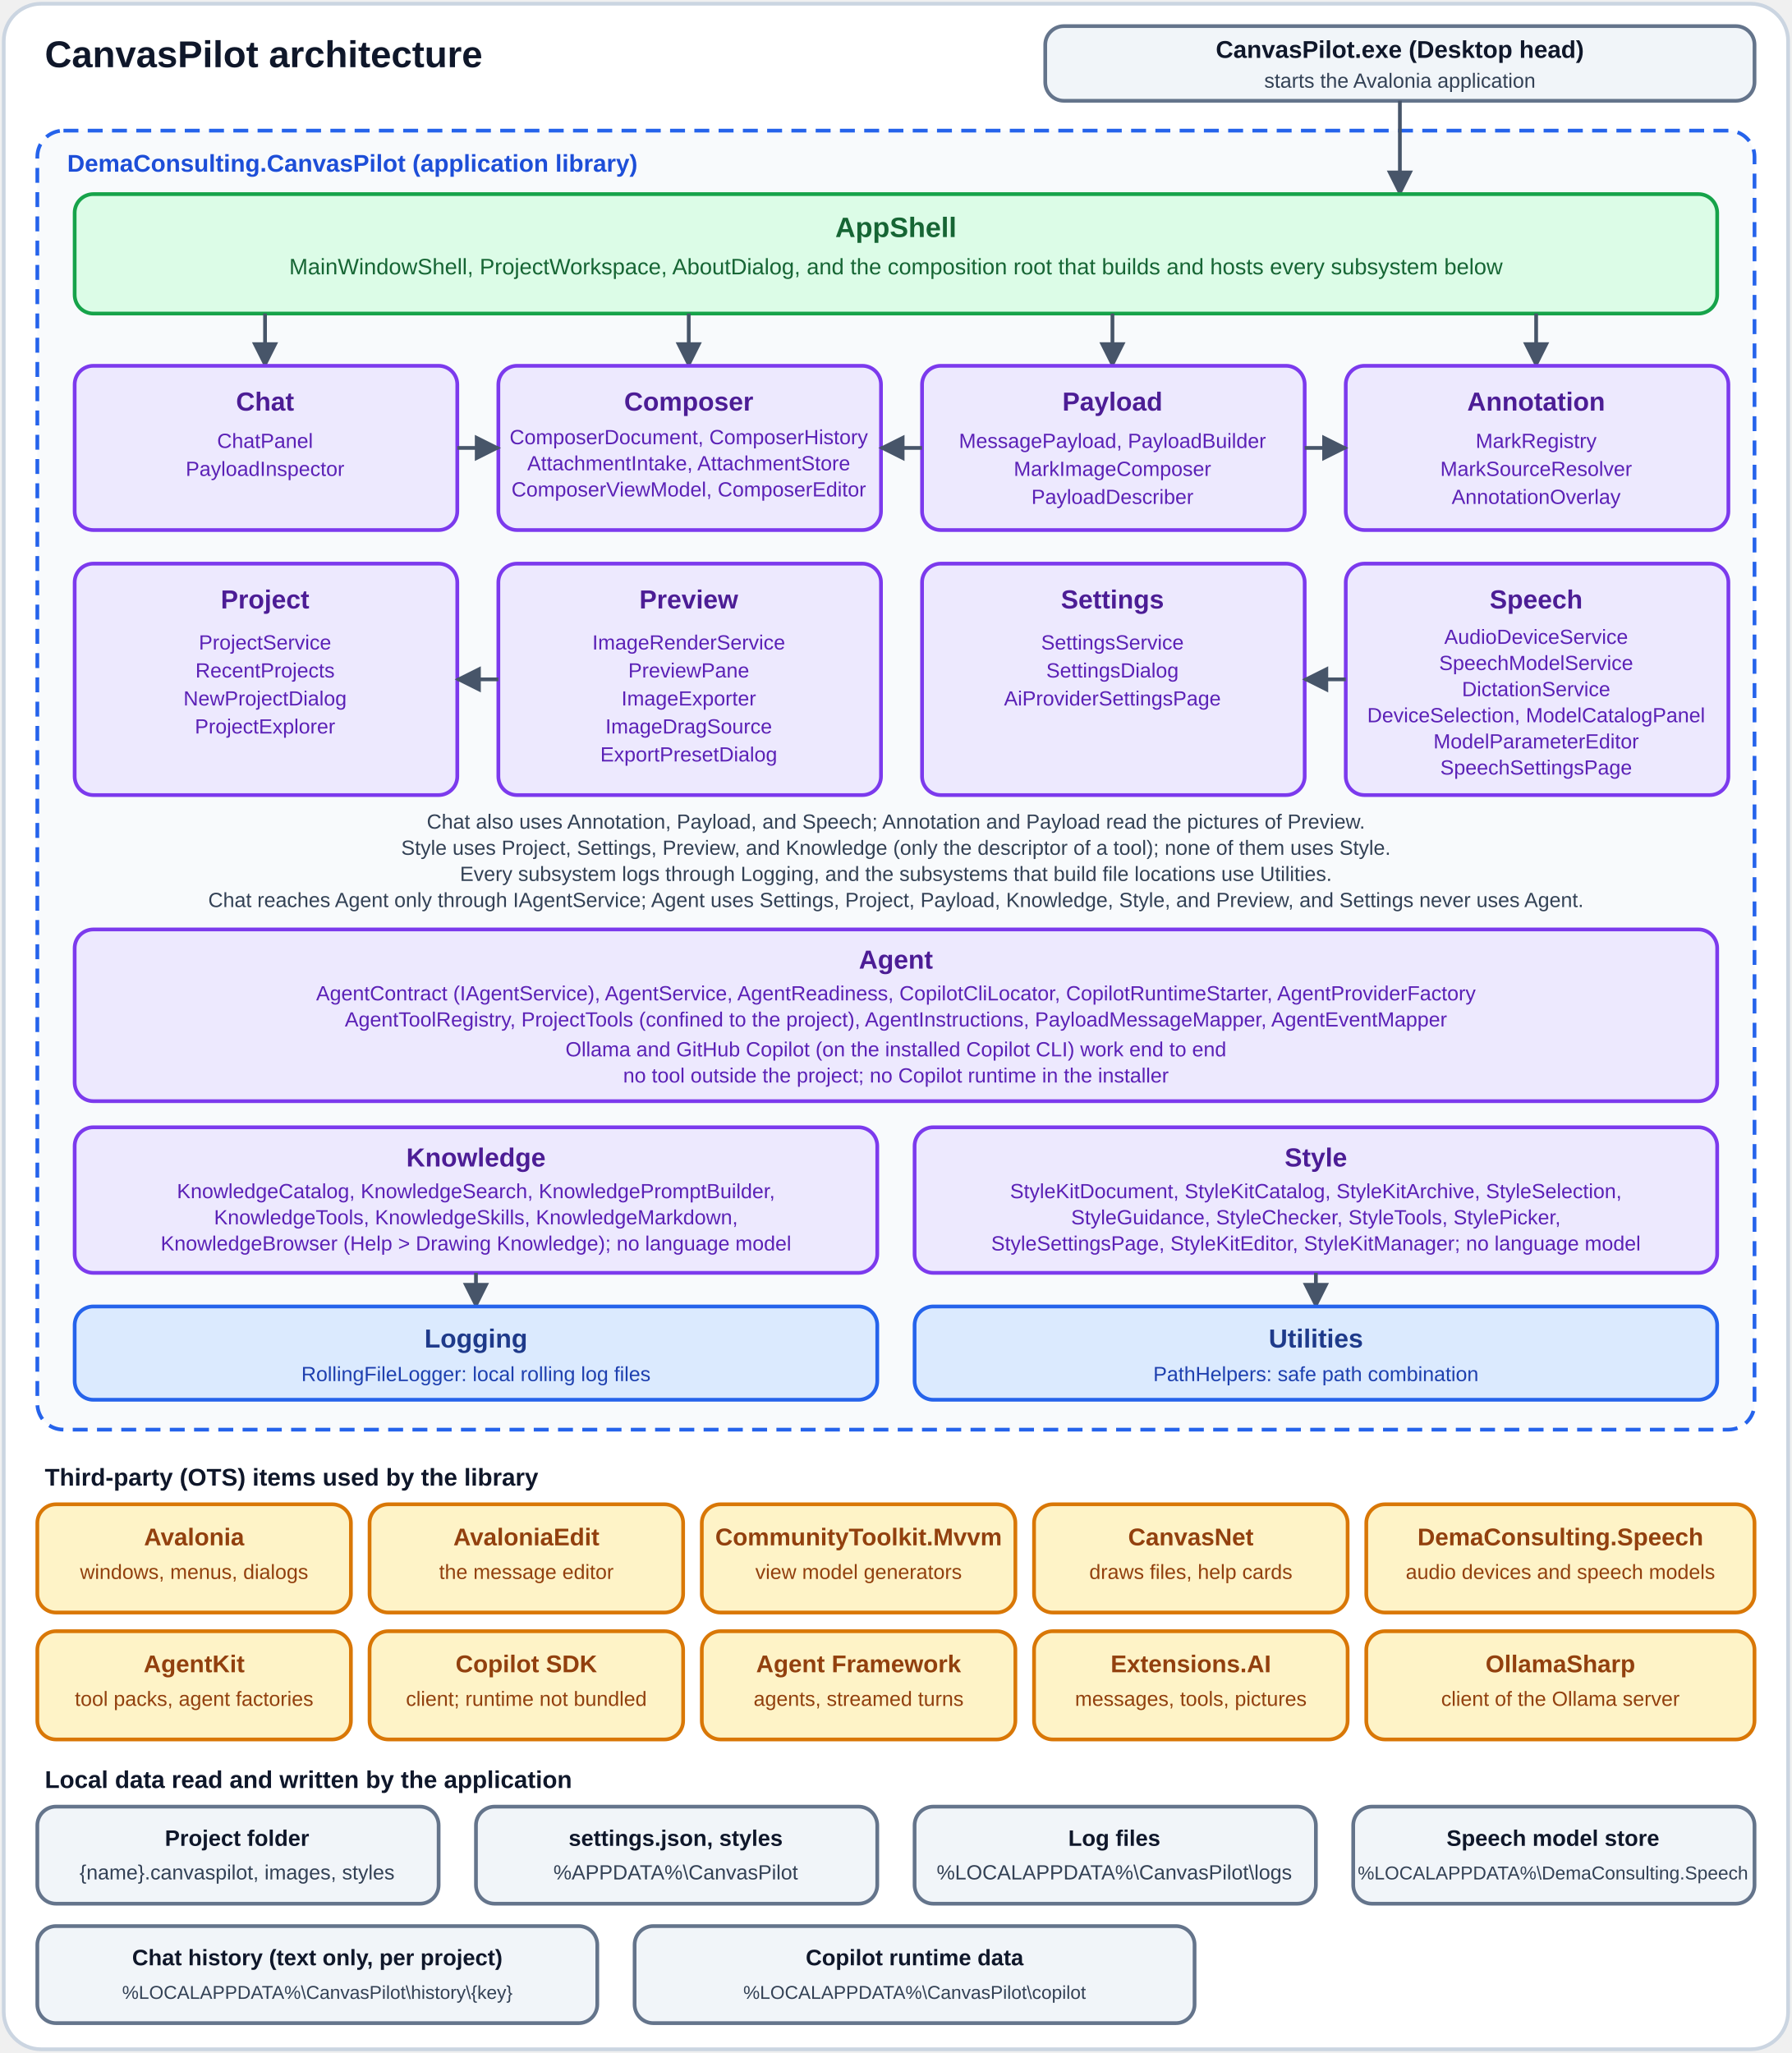
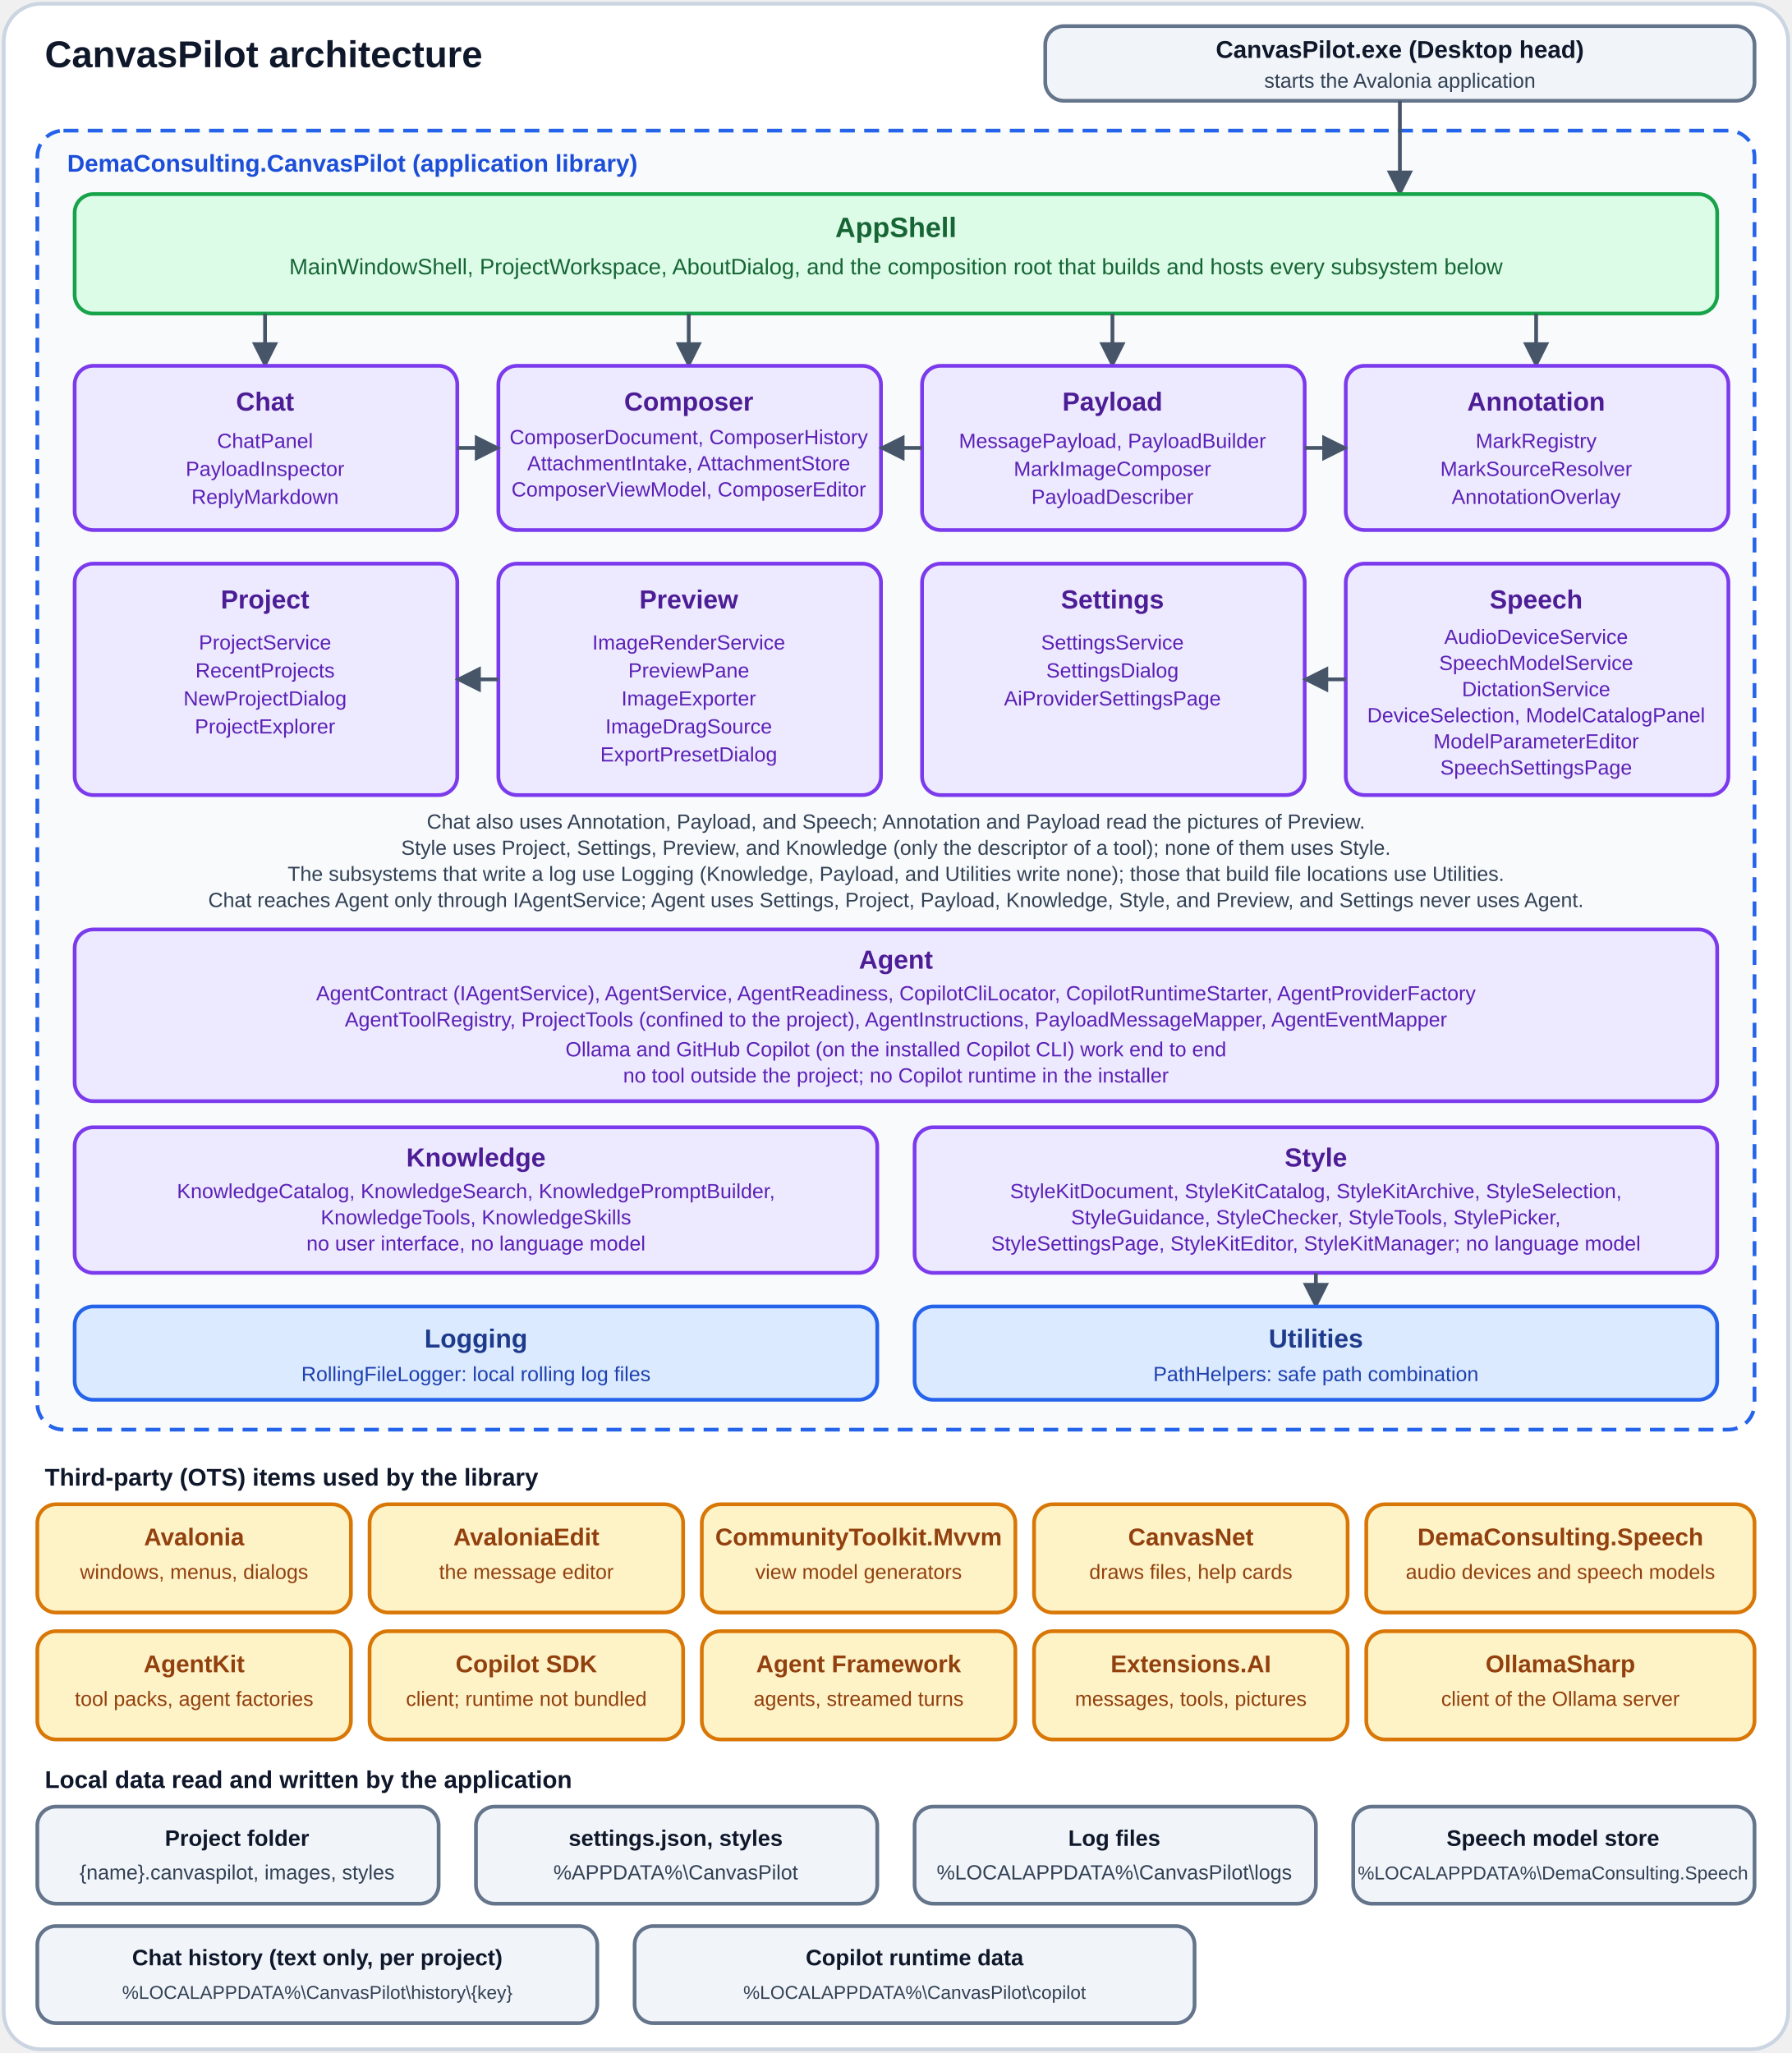
<svg xmlns="http://www.w3.org/2000/svg" width="960" height="1100" viewBox="0 0 960 1100" font-family="Segoe UI, Arial, sans-serif">
  <defs>
    <marker id="a" viewBox="0 0 10 10" refX="9" refY="5" markerWidth="7" markerHeight="7" orient="auto-start-reverse">
      <path d="M0,0 L10,5 L0,10 z" fill="#475569" />
    </marker>
  </defs>
  <rect x="2" y="2" width="956" height="1096" rx="20" fill="#ffffff" stroke="#cbd5e1" stroke-width="2" />
  <text x="24" y="36" font-size="20" font-weight="700" fill="#0f172a">CanvasPilot architecture</text>
  <rect x="20" y="70" width="920" height="696" rx="14" fill="#f8fafc" stroke="#2563eb" stroke-width="2" stroke-dasharray="8 5" />
  <text x="36" y="92" font-size="13" font-weight="600" fill="#1d4ed8">DemaConsulting.CanvasPilot (application library)</text>
  <rect x="560" y="14" width="380" height="40" rx="10" fill="#f1f5f9" stroke="#64748b" stroke-width="2" />
  <text x="750" y="31" font-size="13" font-weight="600" fill="#0f172a" text-anchor="middle">CanvasPilot.exe (Desktop head)</text>
  <text x="750" y="47" font-size="11" fill="#334155" text-anchor="middle">starts the Avalonia application</text>
  <line x1="750" y1="54" x2="750" y2="104" stroke="#475569" stroke-width="2" marker-end="url(#a)" />
  <rect x="40" y="104" width="880" height="64" rx="10" fill="#dcfce7" stroke="#16a34a" stroke-width="2" />
  <text x="480" y="127" font-size="15" font-weight="700" fill="#166534" text-anchor="middle">AppShell</text>
  <text x="480" y="147" font-size="12" fill="#166534" text-anchor="middle">MainWindowShell, ProjectWorkspace, AboutDialog, and the composition root that builds and hosts every subsystem below</text>
  <g stroke="#475569" stroke-width="2" marker-end="url(#a)">
    <line x1="142" y1="168" x2="142" y2="196" />
    <line x1="369" y1="168" x2="369" y2="196" />
    <line x1="596" y1="168" x2="596" y2="196" />
    <line x1="823" y1="168" x2="823" y2="196" />
  </g>
  <rect x="40" y="196" width="205" height="88" rx="10" fill="#ede9fe" stroke="#7c3aed" stroke-width="2" />
  <text x="142" y="220" font-size="14" font-weight="700" fill="#4c1d95" text-anchor="middle">Chat</text>
  <g font-size="11" fill="#5b21b6" text-anchor="middle">
    <text x="142" y="240">ChatPanel</text>
    <text x="142" y="255">PayloadInspector</text>
+     <text x="142" y="270">ReplyMarkdown</text>
  </g>
  <rect x="267" y="196" width="205" height="88" rx="10" fill="#ede9fe" stroke="#7c3aed" stroke-width="2" />
  <text x="369" y="220" font-size="14" font-weight="700" fill="#4c1d95" text-anchor="middle">Composer</text>
  <g font-size="11" fill="#5b21b6" text-anchor="middle">
    <text x="369" y="238">ComposerDocument, ComposerHistory</text>
    <text x="369" y="252">AttachmentIntake, AttachmentStore</text>
    <text x="369" y="266">ComposerViewModel, ComposerEditor</text>
  </g>
  <rect x="494" y="196" width="205" height="88" rx="10" fill="#ede9fe" stroke="#7c3aed" stroke-width="2" />
  <text x="596" y="220" font-size="14" font-weight="700" fill="#4c1d95" text-anchor="middle">Payload</text>
  <g font-size="11" fill="#5b21b6" text-anchor="middle">
    <text x="596" y="240">MessagePayload, PayloadBuilder</text>
    <text x="596" y="255">MarkImageComposer</text>
    <text x="596" y="270">PayloadDescriber</text>
  </g>
  <rect x="721" y="196" width="205" height="88" rx="10" fill="#ede9fe" stroke="#7c3aed" stroke-width="2" />
  <text x="823" y="220" font-size="14" font-weight="700" fill="#4c1d95" text-anchor="middle">Annotation</text>
  <g font-size="11" fill="#5b21b6" text-anchor="middle">
    <text x="823" y="240">MarkRegistry</text>
    <text x="823" y="255">MarkSourceResolver</text>
    <text x="823" y="270">AnnotationOverlay</text>
  </g>
  <g stroke="#475569" stroke-width="2" marker-end="url(#a)">
    <line x1="245" y1="240" x2="267" y2="240" />
    <line x1="494" y1="240" x2="472" y2="240" />
    <line x1="699" y1="240" x2="721" y2="240" />
  </g>
  <rect x="40" y="302" width="205" height="124" rx="10" fill="#ede9fe" stroke="#7c3aed" stroke-width="2" />
  <text x="142" y="326" font-size="14" font-weight="700" fill="#4c1d95" text-anchor="middle">Project</text>
  <g font-size="11" fill="#5b21b6" text-anchor="middle">
    <text x="142" y="348">ProjectService</text>
    <text x="142" y="363">RecentProjects</text>
    <text x="142" y="378">NewProjectDialog</text>
    <text x="142" y="393">ProjectExplorer</text>
  </g>
  <rect x="267" y="302" width="205" height="124" rx="10" fill="#ede9fe" stroke="#7c3aed" stroke-width="2" />
  <text x="369" y="326" font-size="14" font-weight="700" fill="#4c1d95" text-anchor="middle">Preview</text>
  <g font-size="11" fill="#5b21b6" text-anchor="middle">
    <text x="369" y="348">ImageRenderService</text>
    <text x="369" y="363">PreviewPane</text>
    <text x="369" y="378">ImageExporter</text>
    <text x="369" y="393">ImageDragSource</text>
    <text x="369" y="408">ExportPresetDialog</text>
  </g>
  <rect x="494" y="302" width="205" height="124" rx="10" fill="#ede9fe" stroke="#7c3aed" stroke-width="2" />
  <text x="596" y="326" font-size="14" font-weight="700" fill="#4c1d95" text-anchor="middle">Settings</text>
  <g font-size="11" fill="#5b21b6" text-anchor="middle">
    <text x="596" y="348">SettingsService</text>
    <text x="596" y="363">SettingsDialog</text>
    <text x="596" y="378">AiProviderSettingsPage</text>
  </g>
  <rect x="721" y="302" width="205" height="124" rx="10" fill="#ede9fe" stroke="#7c3aed" stroke-width="2" />
  <text x="823" y="326" font-size="14" font-weight="700" fill="#4c1d95" text-anchor="middle">Speech</text>
  <g font-size="11" fill="#5b21b6" text-anchor="middle">
    <text x="823" y="345">AudioDeviceService</text>
    <text x="823" y="359">SpeechModelService</text>
    <text x="823" y="373">DictationService</text>
    <text x="823" y="387">DeviceSelection, ModelCatalogPanel</text>
    <text x="823" y="401">ModelParameterEditor</text>
    <text x="823" y="415">SpeechSettingsPage</text>
  </g>
  <g stroke="#475569" stroke-width="2" marker-end="url(#a)">
    <line x1="267" y1="364" x2="245" y2="364" />
    <line x1="721" y1="364" x2="699" y2="364" />
  </g>
  <g font-size="11" fill="#334155" text-anchor="middle">
    <text x="480" y="444">Chat also uses Annotation, Payload, and Speech; Annotation and Payload read the pictures of Preview.</text>
    <text x="480" y="458">Style uses Project, Settings, Preview, and Knowledge (only the descriptor of a tool); none of them uses Style.</text>
-     <text x="480" y="472">Every subsystem logs through Logging, and the subsystems that build file locations use Utilities.</text>
+     <text x="480" y="472">The subsystems that write a log use Logging (Knowledge, Payload, and Utilities write none); those that build file locations use Utilities.</text>
    <text x="480" y="486">Chat reaches Agent only through IAgentService; Agent uses Settings, Project, Payload, Knowledge, Style, and Preview, and Settings never uses Agent.</text>
  </g>
  <rect x="40" y="498" width="880" height="92" rx="10" fill="#ede9fe" stroke="#7c3aed" stroke-width="2" />
  <text x="480" y="519" font-size="14" font-weight="700" fill="#4c1d95" text-anchor="middle">Agent</text>
  <g font-size="11" fill="#5b21b6" text-anchor="middle">
    <text x="480" y="536">AgentContract (IAgentService), AgentService, AgentReadiness, CopilotCliLocator, CopilotRuntimeStarter, AgentProviderFactory</text>
    <text x="480" y="550">AgentToolRegistry, ProjectTools (confined to the project), AgentInstructions, PayloadMessageMapper, AgentEventMapper</text>
    <text x="480" y="566">Ollama and GitHub Copilot (on the installed Copilot CLI) work end to end</text>
    <text x="480" y="580">no tool outside the project; no Copilot runtime in the installer</text>
  </g>
  <g transform="translate(0,120)">
    <rect x="40" y="484" width="430" height="78" rx="10" fill="#ede9fe" stroke="#7c3aed" stroke-width="2" />
    <text x="255" y="505" font-size="14" font-weight="700" fill="#4c1d95" text-anchor="middle">Knowledge</text>
    <g font-size="11" fill="#5b21b6" text-anchor="middle">
      <text x="255" y="522">KnowledgeCatalog, KnowledgeSearch, KnowledgePromptBuilder,</text>
-       <text x="255" y="536">KnowledgeTools, KnowledgeSkills, KnowledgeMarkdown,</text>
-       <text x="255" y="550">KnowledgeBrowser (Help &gt; Drawing Knowledge); no language model</text>
+       <text x="255" y="536">KnowledgeTools, KnowledgeSkills</text>
+       <text x="255" y="550">no user interface, no language model</text>
    </g>
    <rect x="490" y="484" width="430" height="78" rx="10" fill="#ede9fe" stroke="#7c3aed" stroke-width="2" />
    <text x="705" y="505" font-size="14" font-weight="700" fill="#4c1d95" text-anchor="middle">Style</text>
    <g font-size="11" fill="#5b21b6" text-anchor="middle">
      <text x="705" y="522">StyleKitDocument, StyleKitCatalog, StyleKitArchive, StyleSelection,</text>
      <text x="705" y="536">StyleGuidance, StyleChecker, StyleTools, StylePicker,</text>
      <text x="705" y="550">StyleSettingsPage, StyleKitEditor, StyleKitManager; no language model</text>
    </g>
    <g stroke="#475569" stroke-width="2" marker-end="url(#a)">
-       <line x1="255" y1="562" x2="255" y2="580" />
      <line x1="705" y1="562" x2="705" y2="580" />
    </g>
    <rect x="40" y="580" width="430" height="50" rx="10" fill="#dbeafe" stroke="#2563eb" stroke-width="2" />
    <text x="255" y="602" font-size="14" font-weight="700" fill="#1e3a8a" text-anchor="middle">Logging</text>
    <text x="255" y="620" font-size="11" fill="#1e40af" text-anchor="middle">RollingFileLogger: local rolling log files</text>
    <rect x="490" y="580" width="430" height="50" rx="10" fill="#dbeafe" stroke="#2563eb" stroke-width="2" />
    <text x="705" y="602" font-size="14" font-weight="700" fill="#1e3a8a" text-anchor="middle">Utilities</text>
    <text x="705" y="620" font-size="11" fill="#1e40af" text-anchor="middle">PathHelpers: safe path combination</text>
  </g>
  <g transform="translate(0,120)">
    <text x="24" y="676" font-size="13" font-weight="600" fill="#0f172a">Third-party (OTS) items used by the library</text>
    <g>
      <rect x="20" y="686" width="168" height="58" rx="10" fill="#fef3c7" stroke="#d97706" stroke-width="2" />
      <text x="104" y="708" font-size="13" font-weight="700" fill="#92400e" text-anchor="middle">Avalonia</text>
      <text x="104" y="726" font-size="11" fill="#92400e" text-anchor="middle">windows, menus, dialogs</text>
      <rect x="198" y="686" width="168" height="58" rx="10" fill="#fef3c7" stroke="#d97706" stroke-width="2" />
      <text x="282" y="708" font-size="13" font-weight="700" fill="#92400e" text-anchor="middle">AvaloniaEdit</text>
      <text x="282" y="726" font-size="11" fill="#92400e" text-anchor="middle">the message editor</text>
      <rect x="376" y="686" width="168" height="58" rx="10" fill="#fef3c7" stroke="#d97706" stroke-width="2" />
      <text x="460" y="708" font-size="13" font-weight="700" fill="#92400e" text-anchor="middle">CommunityToolkit.Mvvm</text>
      <text x="460" y="726" font-size="11" fill="#92400e" text-anchor="middle">view model generators</text>
      <rect x="554" y="686" width="168" height="58" rx="10" fill="#fef3c7" stroke="#d97706" stroke-width="2" />
      <text x="638" y="708" font-size="13" font-weight="700" fill="#92400e" text-anchor="middle">CanvasNet</text>
      <text x="638" y="726" font-size="11" fill="#92400e" text-anchor="middle">draws files, help cards</text>
      <rect x="732" y="686" width="208" height="58" rx="10" fill="#fef3c7" stroke="#d97706" stroke-width="2" />
      <text x="836" y="708" font-size="13" font-weight="700" fill="#92400e" text-anchor="middle">DemaConsulting.Speech</text>
      <text x="836" y="726" font-size="11" fill="#92400e" text-anchor="middle">audio devices and speech models</text>
      <rect x="20" y="754" width="168" height="58" rx="10" fill="#fef3c7" stroke="#d97706" stroke-width="2" />
      <text x="104" y="776" font-size="13" font-weight="700" fill="#92400e" text-anchor="middle">AgentKit</text>
      <text x="104" y="794" font-size="11" fill="#92400e" text-anchor="middle">tool packs, agent factories</text>
      <rect x="198" y="754" width="168" height="58" rx="10" fill="#fef3c7" stroke="#d97706" stroke-width="2" />
      <text x="282" y="776" font-size="13" font-weight="700" fill="#92400e" text-anchor="middle">Copilot SDK</text>
      <text x="282" y="794" font-size="11" fill="#92400e" text-anchor="middle">client; runtime not bundled</text>
      <rect x="376" y="754" width="168" height="58" rx="10" fill="#fef3c7" stroke="#d97706" stroke-width="2" />
      <text x="460" y="776" font-size="13" font-weight="700" fill="#92400e" text-anchor="middle">Agent Framework</text>
      <text x="460" y="794" font-size="11" fill="#92400e" text-anchor="middle">agents, streamed turns</text>
      <rect x="554" y="754" width="168" height="58" rx="10" fill="#fef3c7" stroke="#d97706" stroke-width="2" />
      <text x="638" y="776" font-size="13" font-weight="700" fill="#92400e" text-anchor="middle">Extensions.AI</text>
      <text x="638" y="794" font-size="11" fill="#92400e" text-anchor="middle">messages, tools, pictures</text>
      <rect x="732" y="754" width="208" height="58" rx="10" fill="#fef3c7" stroke="#d97706" stroke-width="2" />
      <text x="836" y="776" font-size="13" font-weight="700" fill="#92400e" text-anchor="middle">OllamaSharp</text>
      <text x="836" y="794" font-size="11" fill="#92400e" text-anchor="middle">client of the Ollama server</text>
    </g>
  </g>
  <g transform="translate(0,188)">
    <text x="24" y="770" font-size="13" font-weight="600" fill="#0f172a">Local data read and written by the application</text>
    <g>
      <rect x="20" y="780" width="215" height="52" rx="10" fill="#f1f5f9" stroke="#64748b" stroke-width="2" />
      <text x="127" y="801" font-size="12" font-weight="700" fill="#0f172a" text-anchor="middle">Project folder</text>
      <text x="127" y="819" font-size="11" fill="#334155" text-anchor="middle">{name}.canvaspilot, images, styles</text>
      <rect x="255" y="780" width="215" height="52" rx="10" fill="#f1f5f9" stroke="#64748b" stroke-width="2" />
      <text x="362" y="801" font-size="12" font-weight="700" fill="#0f172a" text-anchor="middle">settings.json, styles</text>
      <text x="362" y="819" font-size="11" fill="#334155" text-anchor="middle">%APPDATA%\CanvasPilot</text>
      <rect x="490" y="780" width="215" height="52" rx="10" fill="#f1f5f9" stroke="#64748b" stroke-width="2" />
      <text x="597" y="801" font-size="12" font-weight="700" fill="#0f172a" text-anchor="middle">Log files</text>
      <text x="597" y="819" font-size="11" fill="#334155" text-anchor="middle">%LOCALAPPDATA%\CanvasPilot\logs</text>
      <rect x="725" y="780" width="215" height="52" rx="10" fill="#f1f5f9" stroke="#64748b" stroke-width="2" />
      <text x="832" y="801" font-size="12" font-weight="700" fill="#0f172a" text-anchor="middle">Speech model store</text>
      <text x="832" y="819" font-size="10" fill="#334155" text-anchor="middle">%LOCALAPPDATA%\DemaConsulting.Speech</text>
      <rect x="20" y="844" width="300" height="52" rx="10" fill="#f1f5f9" stroke="#64748b" stroke-width="2" />
      <text x="170" y="865" font-size="12" font-weight="700" fill="#0f172a" text-anchor="middle">Chat history (text only, per project)</text>
      <text x="170" y="883" font-size="10" fill="#334155" text-anchor="middle">%LOCALAPPDATA%\CanvasPilot\history\{key}</text>
      <rect x="340" y="844" width="300" height="52" rx="10" fill="#f1f5f9" stroke="#64748b" stroke-width="2" />
      <text x="490" y="865" font-size="12" font-weight="700" fill="#0f172a" text-anchor="middle">Copilot runtime data</text>
      <text x="490" y="883" font-size="10" fill="#334155" text-anchor="middle">%LOCALAPPDATA%\CanvasPilot\copilot</text>
    </g>
  </g>
</svg>
